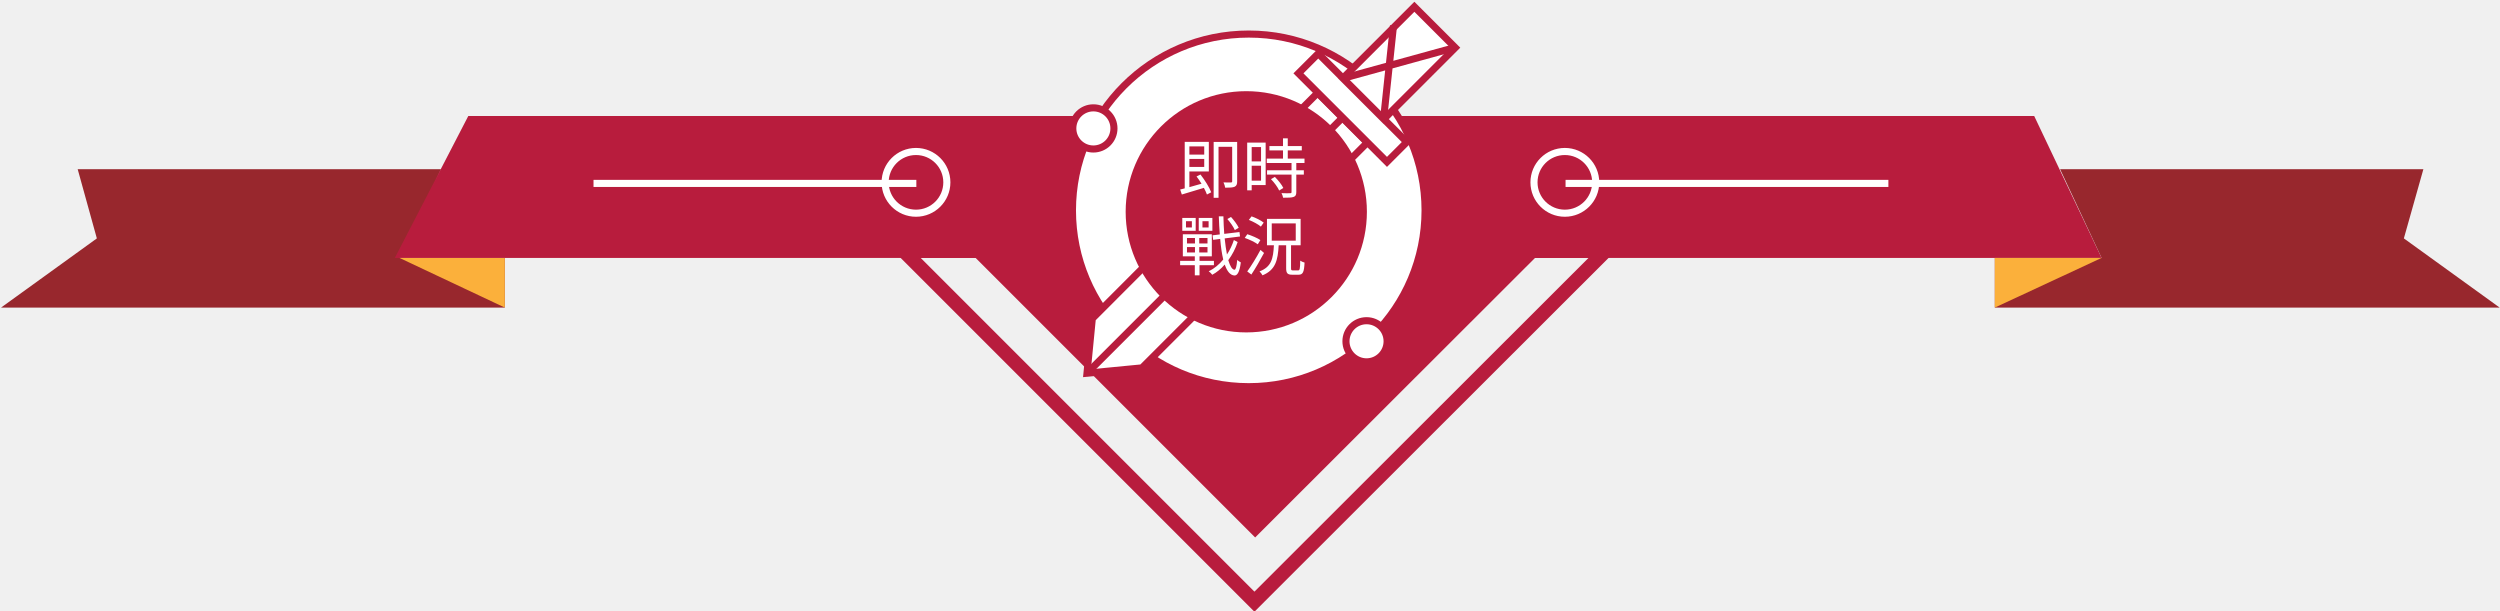
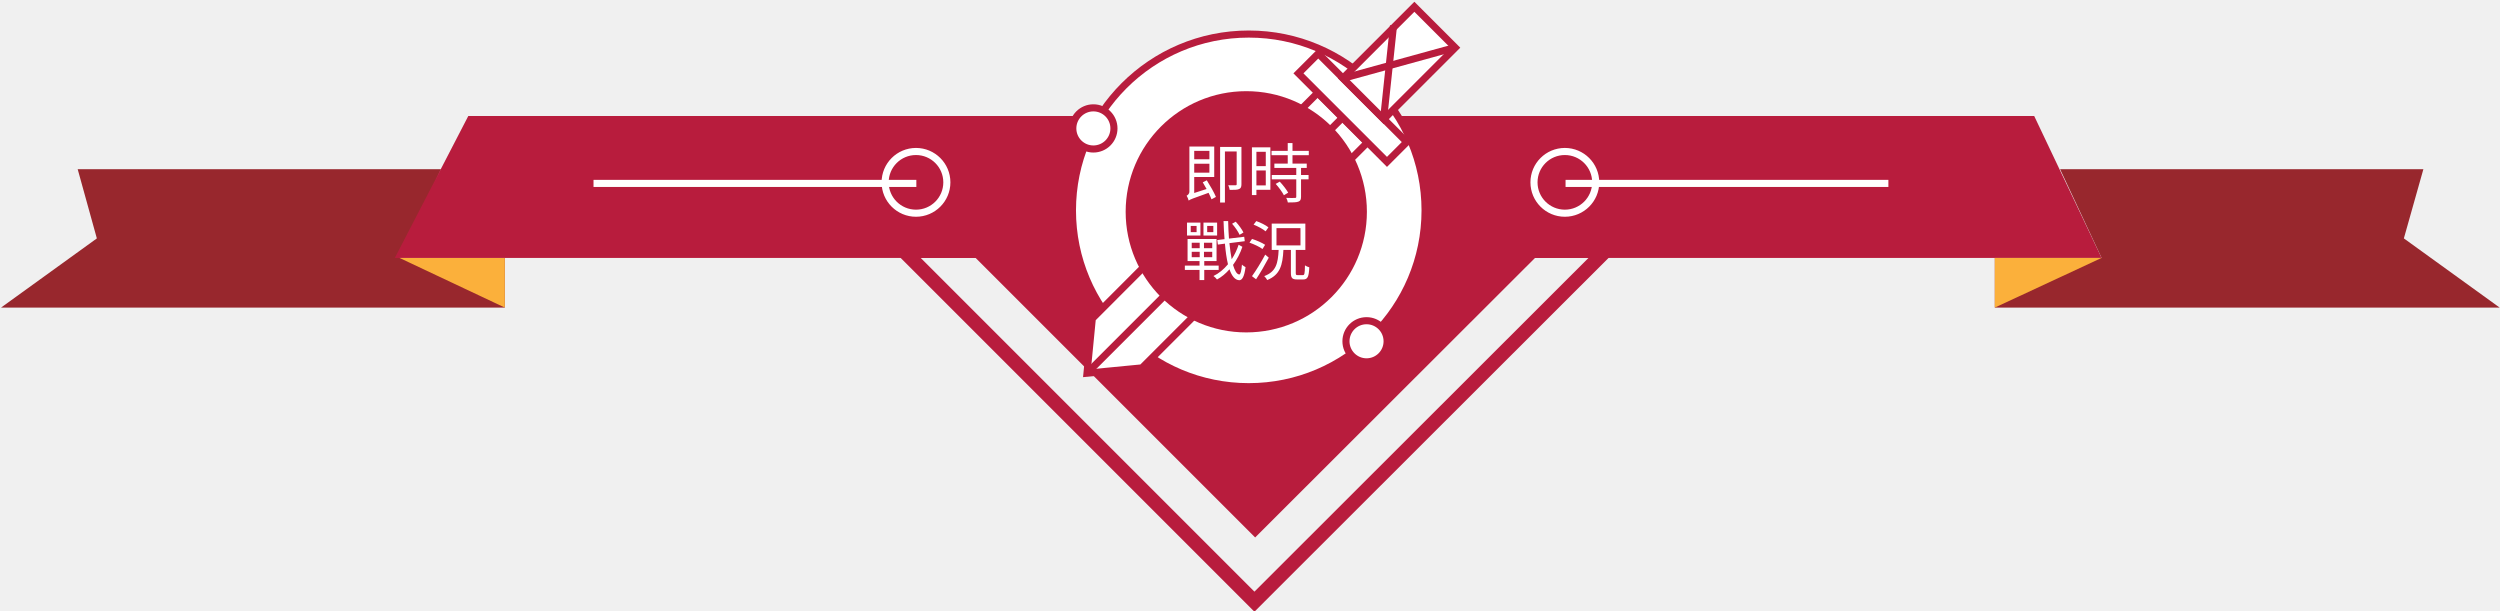
<svg xmlns="http://www.w3.org/2000/svg" viewBox="344 -79 704.7 172" enable-background="new 344 -79 704.7 172">
  <path stroke="#B81C3D" stroke-width="4" stroke-miterlimit="10" fill="none" d="M697.6 90.6L598.7-8.3h197.9z" />
  <path fill="#B81C3D" d="M697.8 72.5L615-10.3h165.7z" />
  <path fill="#98272D" d="M344.3 7.7h142v-14h-29.7l11.7-25H365.9l5.4 19.5z" />
  <path fill="#FBB03B" d="M456.6-6.3l29.7 14v-14z" />
  <path fill="#B81C3D" d="M936.4-6.3H455.3l20.7-40h441.4z" />
  <path fill="#98272D" d="M1048.6 7.7H906.3v-14h30.1l-11.7-25h102.4l-5.5 19.5z" />
  <path fill="#FBB03B" d="M936.4-6.3l-30.1 14v-14z" />
  <g stroke="#fff" stroke-width="2" stroke-miterlimit="10" fill="none">
    <circle cx="602.2" cy="-27.6" r="8.7" />
    <path d="M602.3-27.3h-91" />
  </g>
  <g stroke="#fff" stroke-width="2" stroke-miterlimit="10" fill="none">
    <circle cx="785.1" cy="-27.6" r="8.7" />
    <path d="M785.3-27.3h91" />
  </g>
-   <circle fill="#fff" stroke="#B81C3D" stroke-width="2" stroke-miterlimit="10" cx="696" cy="-19.7" r="49.7" />
-   <g stroke="#B81C3D" stroke-width="2" stroke-miterlimit="10">
-     <path fill="#fff" d="M715.4-52.8l14 14-63.5 63.5-15.5 1.5 1.5-15.4z" />
-     <path fill="none" d="M650.4 26.2l72-72" />
-     <path fill="#fff" d="M715.588-63.913l24.96 24.96-5.586 5.587-24.96-24.96zM742.683-77.09l11.526 11.527-20.154 20.152-11.525-11.526z" />
-     <path fill="none" d="M734-45.4l2.8-26.4M722.5-56.9l31.6-8.7" />
+   <g>
+     <circle fill="#fff" stroke="#B81C3D" stroke-width="2" stroke-miterlimit="10" cx="696" cy="-19.7" r="49.7" />
+     <g stroke="#B81C3D" stroke-width="2" stroke-miterlimit="10">
+       <path fill="#fff" d="M715.4-52.8l14 14-63.5 63.5-15.5 1.5 1.5-15.4z" />
+       <path fill="none" d="M650.4 26.2l72-72" />
+       <path fill="#fff" d="M715.588-63.913l24.96 24.96-5.586 5.587-24.96-24.96z" />
+       <path fill="#fff" d="M742.683-77.09l11.526 11.527-20.154 20.152-11.525-11.526z" />
+       <path fill="none" d="M734-45.4l2.8-26.4" />
+       <path fill="none" d="M722.5-56.9l31.6-8.7" />
+     </g>
+     <circle fill="#B81C3D" cx="695.3" cy="-19.3" r="34" />
+     <g font-size="18.202" fill="#fff" font-family="LiGothicMed">
+       <text y="-24.7" x="677.964" transform="translate(-.667 1.333)">
+         <tspan style="-inkscape-font-specification:Noto Sans CJK TC" font-family="Noto Sans CJK TC">即時</tspan>
+       </text>
+       <text y="-2.858" x="677.964" transform="translate(-.667 1.333)">
+         <tspan style="-inkscape-font-specification:Noto Sans CJK TC" font-family="Noto Sans CJK TC">戰況</tspan>
+       </text>
+     </g>
+     <circle fill="#fff" stroke="#B81C3D" stroke-width="2" stroke-miterlimit="10" cx="652.2" cy="-42.8" r="5.8" />
+     <circle fill="#fff" stroke="#B81C3D" stroke-width="2" stroke-miterlimit="10" cx="729.2" cy="17.2" r="5.8" />
  </g>
-   <circle fill="#B81C3D" cx="695.3" cy="-19.3" r="34" />
-   <text transform="translate(675.964 -24.7)" fill="#fff" font-family="'LiGothicMed'" font-size="18.202">即時</text>
-   <text transform="translate(675.964 -2.858)" fill="#fff" font-family="'LiGothicMed'" font-size="18.202">戰況</text>
-   <circle fill="#fff" stroke="#B81C3D" stroke-width="2" stroke-miterlimit="10" cx="652.2" cy="-42.8" r="5.8" />
-   <circle fill="#fff" stroke="#B81C3D" stroke-width="2" stroke-miterlimit="10" cx="729.2" cy="17.2" r="5.8" />
</svg>
